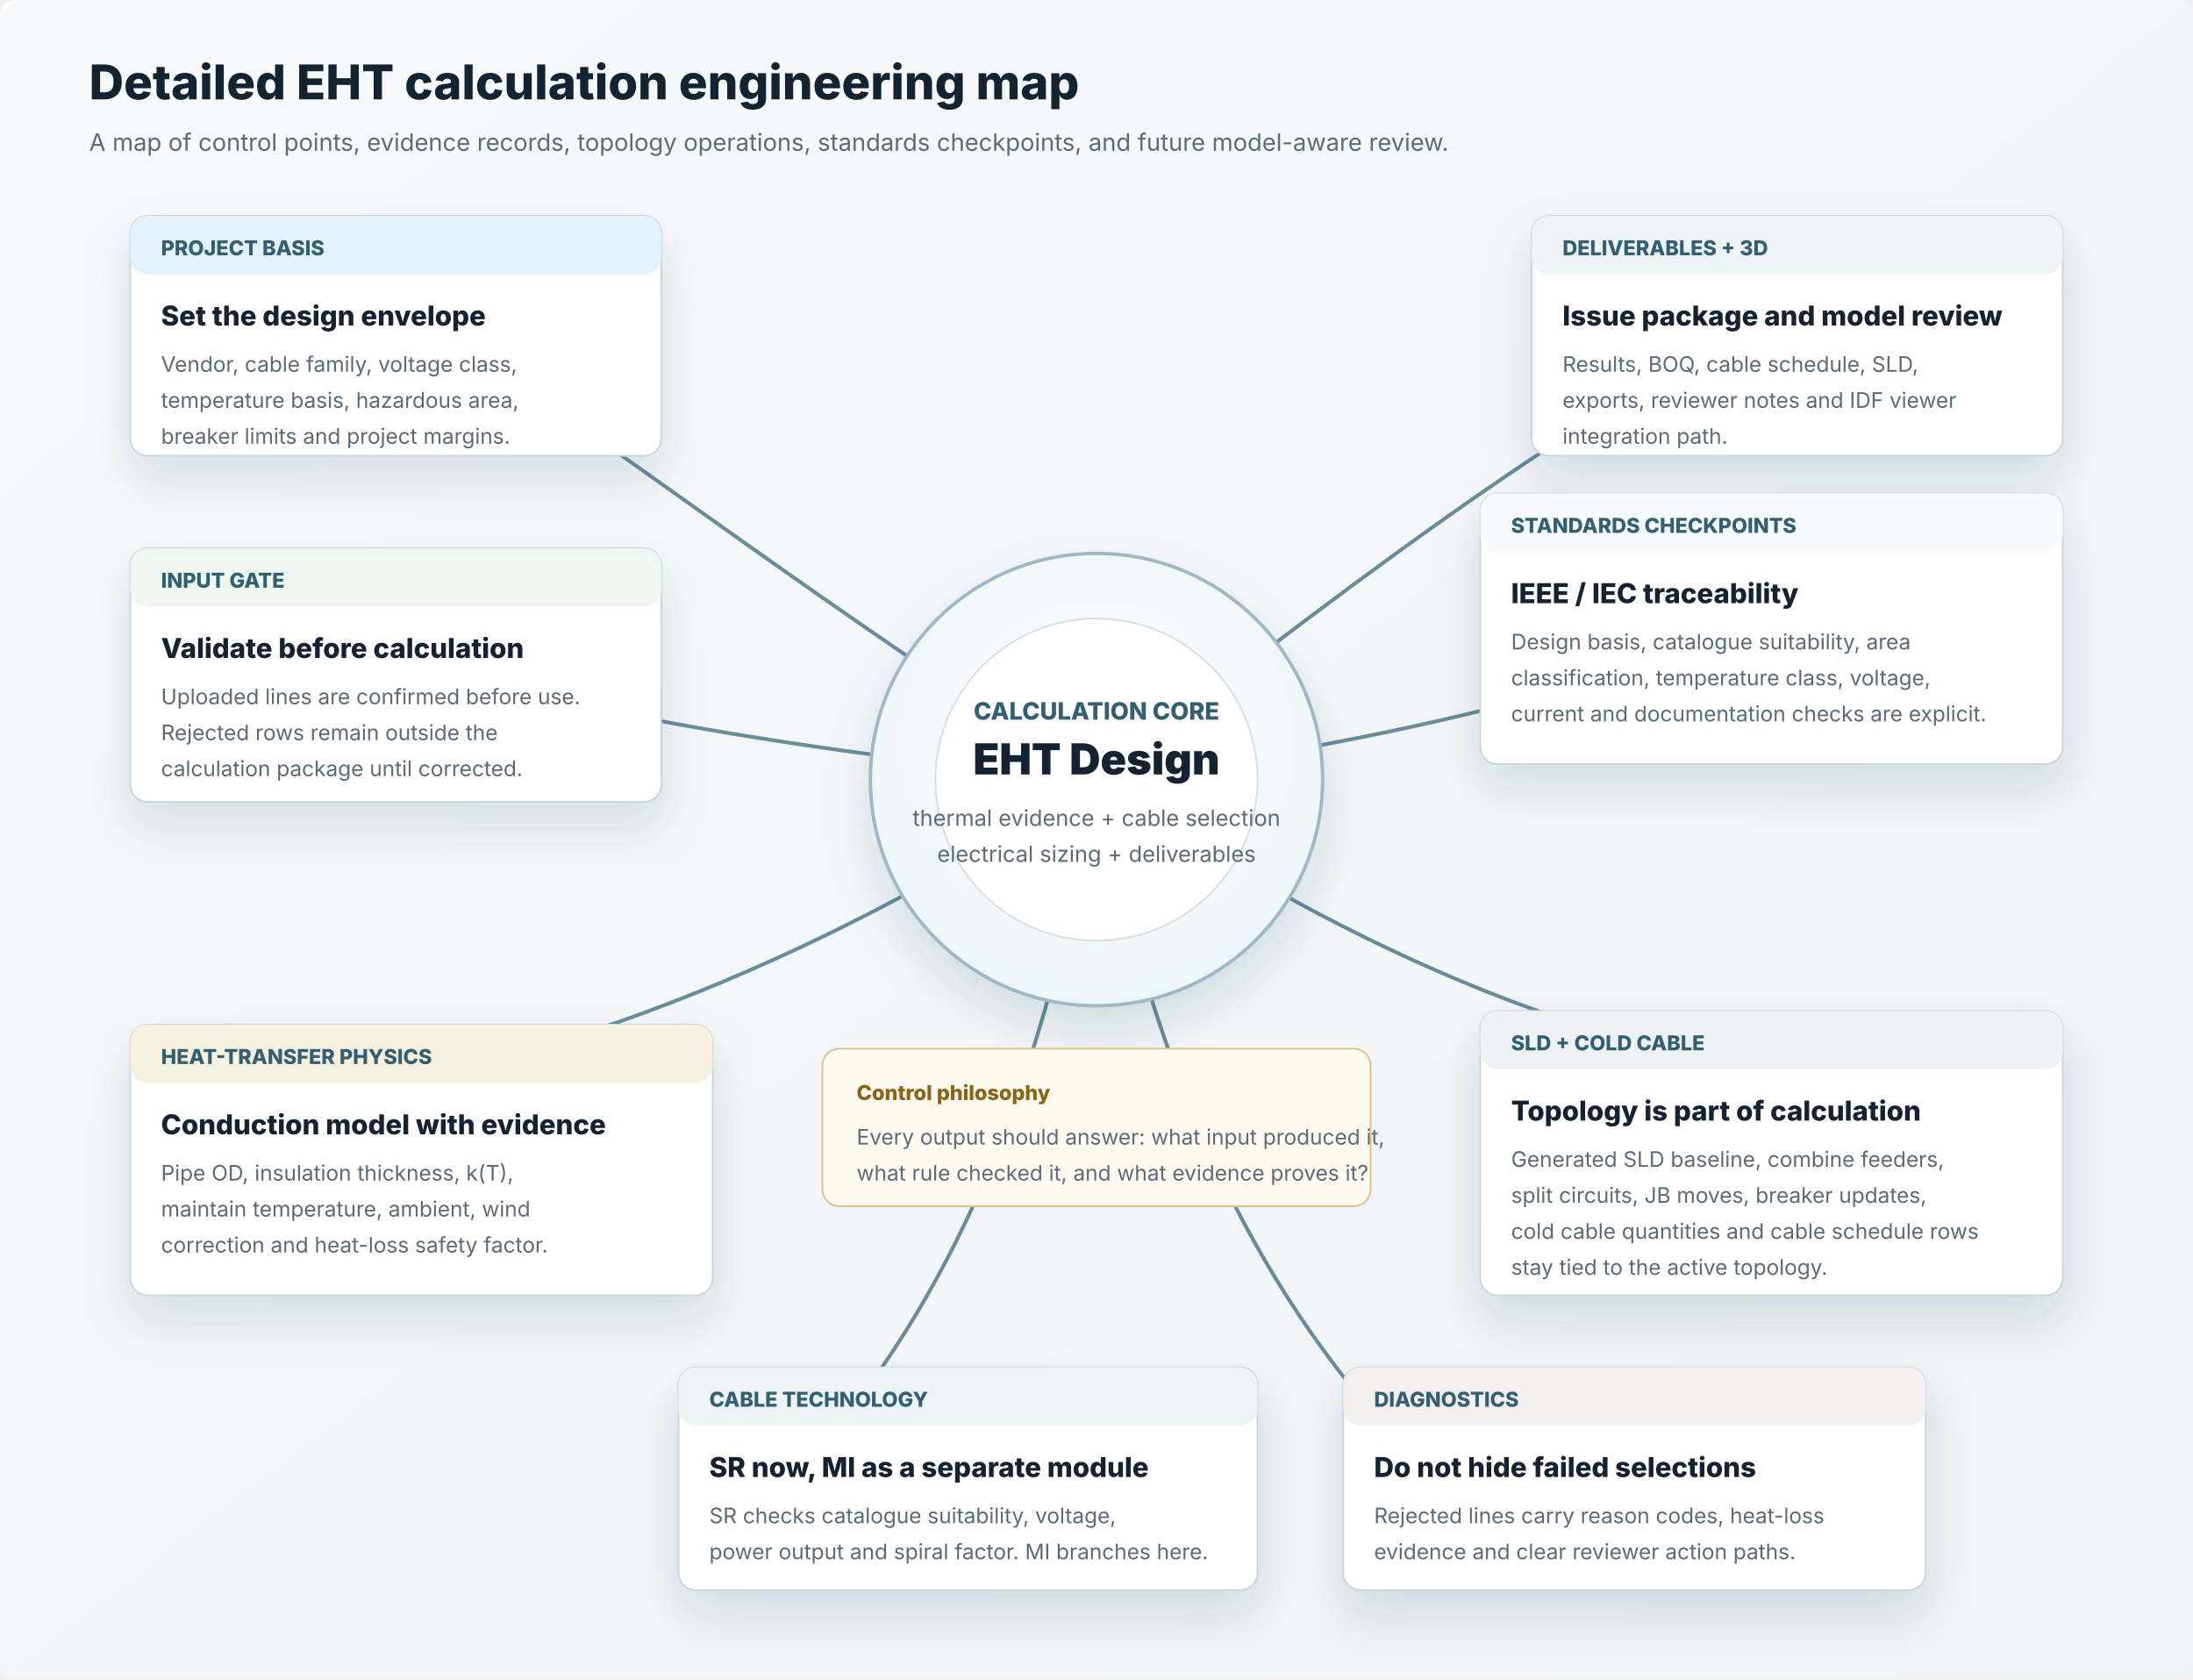
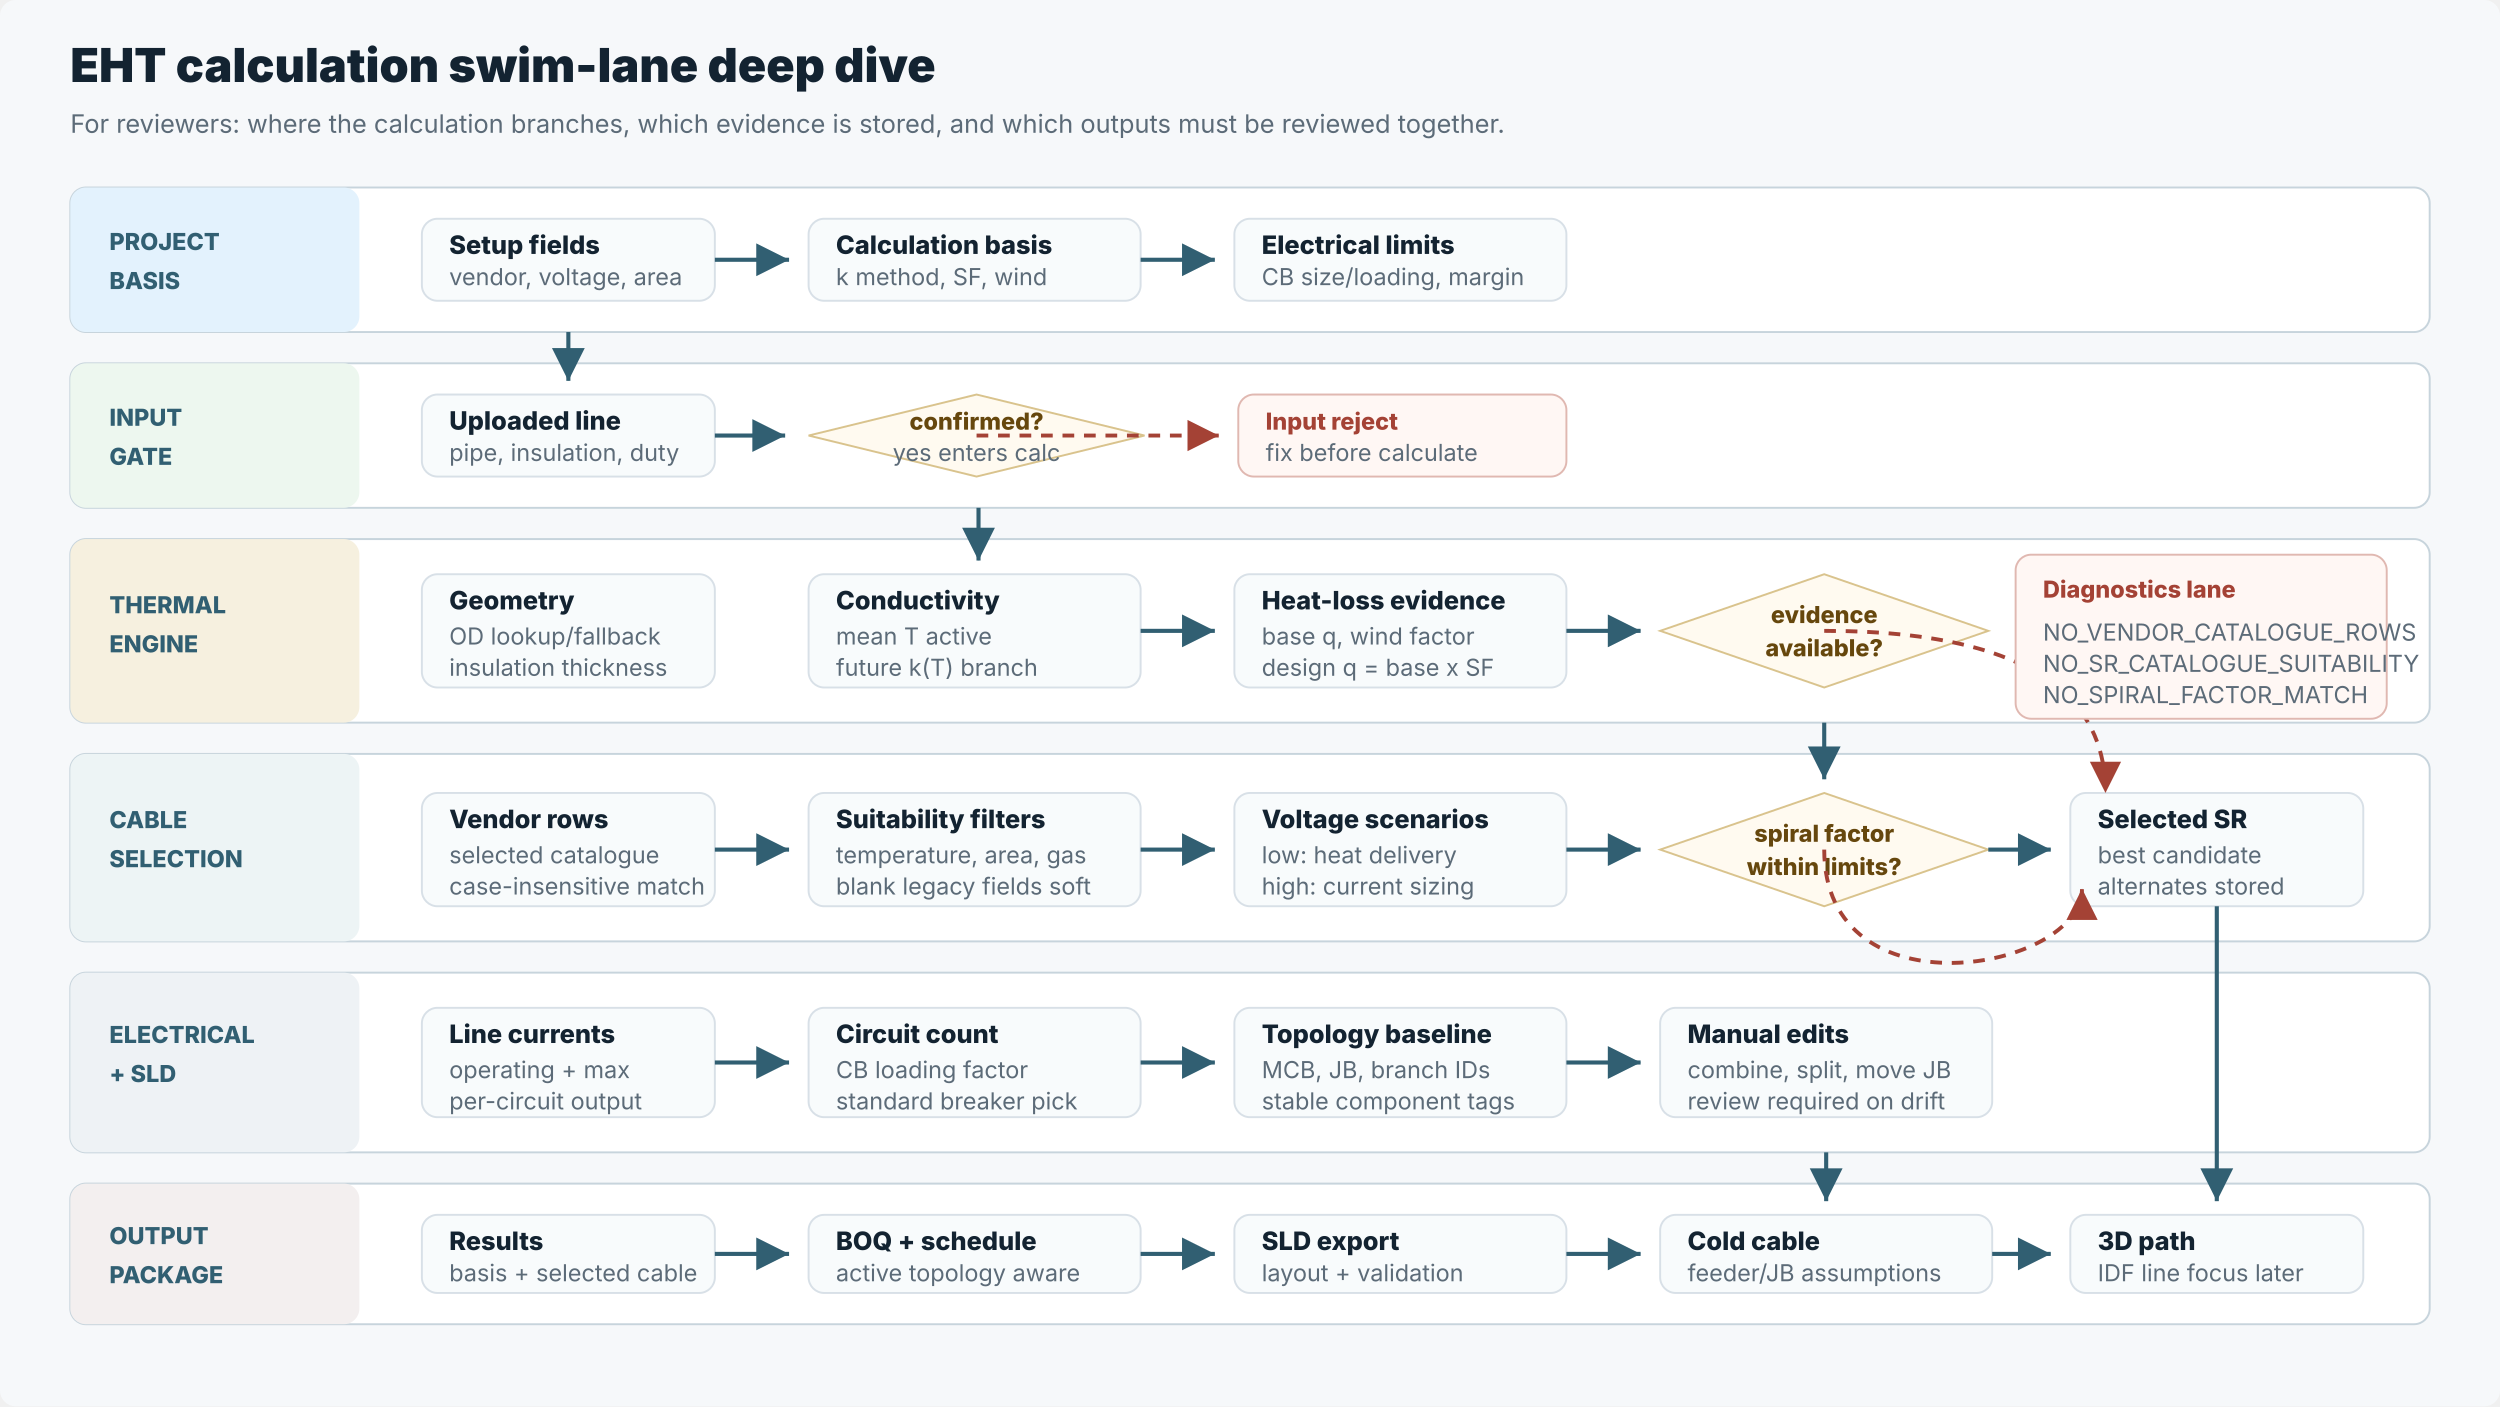
- <svg xmlns="http://www.w3.org/2000/svg" width="1280" height="980" viewBox="0 0 1280 980" role="img" aria-labelledby="title desc">
+ <svg xmlns="http://www.w3.org/2000/svg" width="1280" height="720" viewBox="0 0 1280 720" role="img" aria-labelledby="title desc">
  <defs>
-     <radialGradient id="core" cx="50%" cy="42%" r="70%">
-       <stop offset="0" stop-color="#ffffff" />
-       <stop offset="1" stop-color="#e8f3f6" />
-     </radialGradient>
-     <linearGradient id="paper" x1="0" x2="1" y1="0" y2="1">
-       <stop offset="0" stop-color="#f8fafb" />
-       <stop offset="1" stop-color="#eef3f6" />
-     </linearGradient>
-     <filter id="softShadow" x="-20%" y="-20%" width="140%" height="140%">
-       <feDropShadow dx="0" dy="14" stdDeviation="13" flood-color="#1f3140" flood-opacity=".13" />
-     </filter>
-     <marker id="arrow" markerWidth="10" markerHeight="10" refX="8" refY="5" orient="auto">
-       <path d="M1 1l8 4-8 4z" fill="#315f72" />
+     <marker id="arrow" markerWidth="12" markerHeight="12" refX="10" refY="6" orient="auto">
+       <path d="M2 2l8 4-8 4z" fill="#315f72" />
+     </marker>
+     <marker id="rejectArrow" markerWidth="12" markerHeight="12" refX="10" refY="6" orient="auto">
+       <path d="M2 2l8 4-8 4z" fill="#a44235" />
    </marker>
    <style>
-       .small { font: 800 12px Inter, Arial, sans-serif; fill: #315f72; }
-       .nodeTitle { font: 800 16px Inter, Arial, sans-serif; fill: #132331; }
-       .body { font: 12.5px Inter, Arial, sans-serif; fill: #5c6b78; }
-       .note { font: 800 12px Inter, Arial, sans-serif; fill: #8a6415; }
+       .lane { font: 800 12px Inter, Arial, sans-serif; fill: #315f72; }
+       .node { font: 800 13px Inter, Arial, sans-serif; fill: #132331; }
+       .body { font: 12px Inter, Arial, sans-serif; fill: #5c6b78; }
+       .decision { font: 800 12px Inter, Arial, sans-serif; fill: #66470d; }
+       .reject { font: 800 12px Inter, Arial, sans-serif; fill: #a44235; }
    </style>
  </defs>
-   <rect width="1280" height="980" rx="8" fill="url(#paper)" />
-   <g font-family="Inter, Arial, sans-serif">
-     <text x="52" y="58" font-size="28" font-weight="800" fill="#132331">Detailed EHT calculation engineering map</text>
-     <text x="52" y="88" font-size="14" fill="#5c6b78">A map of control points, evidence records, topology operations, standards checkpoints, and future model-aware review.</text>
-   </g>
-   <g stroke="#315f72" stroke-width="2.2" fill="none" opacity=".7" marker-end="url(#arrow)">
-     <path d="M640 455C502 370 348 252 228 172" />
-     <path d="M640 455C458 438 290 410 160 360" />
-     <path d="M640 455C510 542 344 620 180 640" />
-     <path d="M640 455C610 630 560 748 480 844" />
-     <path d="M640 455C675 632 730 748 820 846" />
-     <path d="M640 455C772 544 922 620 1100 634" />
-     <path d="M640 455C826 432 988 390 1120 324" />
-     <path d="M640 455C770 356 910 244 1052 176" />
-   </g>
-   <g filter="url(#softShadow)">
-     <circle cx="640" cy="455" r="132" fill="url(#core)" stroke="#9eb8c4" stroke-width="2" />
-     <circle cx="640" cy="455" r="94" fill="#ffffff" stroke="#d3e0e6" />
-     <text x="640" y="420" text-anchor="middle" font-family="Inter, Arial, sans-serif" font-size="14" font-weight="800" fill="#315f72">CALCULATION CORE</text>
-     <text x="640" y="452" text-anchor="middle" font-family="Inter, Arial, sans-serif" font-size="25" font-weight="850" fill="#132331">EHT Design</text>
-     <text x="640" y="482" text-anchor="middle" font-family="Inter, Arial, sans-serif" font-size="13" fill="#5c6b78">thermal evidence + cable selection</text>
-     <text x="640" y="503" text-anchor="middle" font-family="Inter, Arial, sans-serif" font-size="13" fill="#5c6b78">electrical sizing + deliverables</text>
-   </g>
-   <g filter="url(#softShadow)">
-     <g transform="translate(76 126)">
-       <rect width="310" height="140" rx="10" fill="#ffffff" stroke="#c7d4dc" />
-       <rect width="310" height="34" rx="10" fill="#e3f2fd" />
-       <text x="18" y="23" class="small">PROJECT BASIS</text>
-       <text x="18" y="64" class="nodeTitle">Set the design envelope</text>
-       <text x="18" y="91" class="body">Vendor, cable family, voltage class,</text>
-       <text x="18" y="112" class="body">temperature basis, hazardous area,</text>
-       <text x="18" y="133" class="body">breaker limits and project margins.</text>
-     </g>
-     <g transform="translate(76 320)">
-       <rect width="310" height="148" rx="10" fill="#ffffff" stroke="#c7d4dc" />
-       <rect width="310" height="34" rx="10" fill="#edf7ef" />
-       <text x="18" y="23" class="small" fill="#287145">INPUT GATE</text>
-       <text x="18" y="64" class="nodeTitle">Validate before calculation</text>
-       <text x="18" y="91" class="body">Uploaded lines are confirmed before use.</text>
-       <text x="18" y="112" class="body">Rejected rows remain outside the</text>
-       <text x="18" y="133" class="body">calculation package until corrected.</text>
-     </g>
-     <g transform="translate(76 598)">
-       <rect width="340" height="158" rx="10" fill="#ffffff" stroke="#c7d4dc" />
-       <rect width="340" height="34" rx="10" fill="#f6f0df" />
-       <text x="18" y="23" class="small">HEAT-TRANSFER PHYSICS</text>
-       <text x="18" y="64" class="nodeTitle">Conduction model with evidence</text>
-       <text x="18" y="91" class="body">Pipe OD, insulation thickness, k(T),</text>
-       <text x="18" y="112" class="body">maintain temperature, ambient, wind</text>
-       <text x="18" y="133" class="body">correction and heat-loss safety factor.</text>
-     </g>
-     <g transform="translate(396 798)">
-       <rect width="338" height="130" rx="10" fill="#ffffff" stroke="#c7d4dc" />
-       <rect width="338" height="34" rx="10" fill="#edf4f5" />
-       <text x="18" y="23" class="small">CABLE TECHNOLOGY</text>
-       <text x="18" y="64" class="nodeTitle">SR now, MI as a separate module</text>
-       <text x="18" y="91" class="body">SR checks catalogue suitability, voltage,</text>
-       <text x="18" y="112" class="body">power output and spiral factor. MI branches here.</text>
-     </g>
-     <g transform="translate(784 798)">
-       <rect width="340" height="130" rx="10" fill="#ffffff" stroke="#c7d4dc" />
-       <rect width="340" height="34" rx="10" fill="#f3efef" />
-       <text x="18" y="23" class="small">DIAGNOSTICS</text>
-       <text x="18" y="64" class="nodeTitle">Do not hide failed selections</text>
-       <text x="18" y="91" class="body">Rejected lines carry reason codes, heat-loss</text>
-       <text x="18" y="112" class="body">evidence and clear reviewer action paths.</text>
-     </g>
-     <g transform="translate(864 590)">
-       <rect width="340" height="166" rx="10" fill="#ffffff" stroke="#c7d4dc" />
-       <rect width="340" height="34" rx="10" fill="#eef2f5" />
-       <text x="18" y="23" class="small">SLD + COLD CABLE</text>
-       <text x="18" y="64" class="nodeTitle">Topology is part of calculation</text>
-       <text x="18" y="91" class="body">Generated SLD baseline, combine feeders,</text>
-       <text x="18" y="112" class="body">split circuits, JB moves, breaker updates,</text>
-       <text x="18" y="133" class="body">cold cable quantities and cable schedule rows</text>
-       <text x="18" y="154" class="body">stay tied to the active topology.</text>
-     </g>
-     <g transform="translate(864 288)">
-       <rect width="340" height="158" rx="10" fill="#ffffff" stroke="#c7d4dc" />
-       <rect width="340" height="34" rx="10" fill="#f8fbfc" />
-       <text x="18" y="23" class="small">STANDARDS CHECKPOINTS</text>
-       <text x="18" y="64" class="nodeTitle">IEEE / IEC traceability</text>
-       <text x="18" y="91" class="body">Design basis, catalogue suitability, area</text>
-       <text x="18" y="112" class="body">classification, temperature class, voltage,</text>
-       <text x="18" y="133" class="body">current and documentation checks are explicit.</text>
-     </g>
-     <g transform="translate(894 126)">
-       <rect width="310" height="140" rx="10" fill="#ffffff" stroke="#c7d4dc" />
-       <rect width="310" height="34" rx="10" fill="#eef3f6" />
-       <text x="18" y="23" class="small">DELIVERABLES + 3D</text>
-       <text x="18" y="64" class="nodeTitle">Issue package and model review</text>
-       <text x="18" y="91" class="body">Results, BOQ, cable schedule, SLD,</text>
-       <text x="18" y="112" class="body">exports, reviewer notes and IDF viewer</text>
-       <text x="18" y="133" class="body">integration path.</text>
-     </g>
-   </g>
-   <g font-family="Inter, Arial, sans-serif">
-     <rect x="480" y="612" width="320" height="92" rx="10" fill="#fffaf0" stroke="#d9c38d" />
-     <text x="500" y="642" class="note">Control philosophy</text>
-     <text x="500" y="668" class="body">Every output should answer: what input produced it,</text>
-     <text x="500" y="689" class="body">what rule checked it, and what evidence proves it?</text>
+   <rect width="1280" height="720" rx="8" fill="#f6f8fa" />
+   <text x="36" y="42" font-family="Inter, Arial, sans-serif" font-size="24" font-weight="850" fill="#132331">EHT calculation swim-lane deep dive</text>
+   <text x="36" y="68" font-family="Inter, Arial, sans-serif" font-size="13" fill="#5c6b78">For reviewers: where the calculation branches, which evidence is stored, and which outputs must be reviewed together.</text>
+   <g>
+     <rect x="36" y="96" width="1208" height="74" rx="8" fill="#ffffff" stroke="#c7d4dc" />
+     <rect x="36" y="96" width="148" height="74" rx="8" fill="#e3f2fd" />
+     <text x="56" y="128" class="lane">PROJECT</text>
+     <text x="56" y="148" class="lane">BASIS</text>
+     <g transform="translate(216 112)">
+       <rect width="150" height="42" rx="8" fill="#f8fbfc" stroke="#d8e0e7" />
+       <text x="14" y="18" class="node">Setup fields</text>
+       <text x="14" y="34" class="body">vendor, voltage, area</text>
+     </g>
+     <g transform="translate(414 112)">
+       <rect width="170" height="42" rx="8" fill="#f8fbfc" stroke="#d8e0e7" />
+       <text x="14" y="18" class="node">Calculation basis</text>
+       <text x="14" y="34" class="body">k method, SF, wind</text>
+     </g>
+     <g transform="translate(632 112)">
+       <rect width="170" height="42" rx="8" fill="#f8fbfc" stroke="#d8e0e7" />
+       <text x="14" y="18" class="node">Electrical limits</text>
+       <text x="14" y="34" class="body">CB size/loading, margin</text>
+     </g>
+   </g>
+   <g>
+     <rect x="36" y="186" width="1208" height="74" rx="8" fill="#ffffff" stroke="#c7d4dc" />
+     <rect x="36" y="186" width="148" height="74" rx="8" fill="#edf7ef" />
+     <text x="56" y="218" class="lane">INPUT</text>
+     <text x="56" y="238" class="lane">GATE</text>
+     <g transform="translate(216 202)">
+       <rect width="150" height="42" rx="8" fill="#f8fbfc" stroke="#d8e0e7" />
+       <text x="14" y="18" class="node">Uploaded line</text>
+       <text x="14" y="34" class="body">pipe, insulation, duty</text>
+     </g>
+     <g transform="translate(414 202)">
+       <path d="M86 0l86 21-86 21L0 21z" fill="#fffaf0" stroke="#d9c38d" />
+       <text x="86" y="18" text-anchor="middle" class="decision">confirmed?</text>
+       <text x="86" y="34" text-anchor="middle" class="body">yes enters calc</text>
+     </g>
+     <g transform="translate(634 202)">
+       <rect width="168" height="42" rx="8" fill="#fff7f4" stroke="#e0b8b1" />
+       <text x="14" y="18" class="reject">Input reject</text>
+       <text x="14" y="34" class="body">fix before calculate</text>
+     </g>
+   </g>
+   <g>
+     <rect x="36" y="276" width="1208" height="94" rx="8" fill="#ffffff" stroke="#c7d4dc" />
+     <rect x="36" y="276" width="148" height="94" rx="8" fill="#f6f0df" />
+     <text x="56" y="314" class="lane">THERMAL</text>
+     <text x="56" y="334" class="lane">ENGINE</text>
+     <g transform="translate(216 294)">
+       <rect width="150" height="58" rx="8" fill="#f8fbfc" stroke="#d8e0e7" />
+       <text x="14" y="18" class="node">Geometry</text>
+       <text x="14" y="36" class="body">OD lookup/fallback</text>
+       <text x="14" y="52" class="body">insulation thickness</text>
+     </g>
+     <g transform="translate(414 294)">
+       <rect width="170" height="58" rx="8" fill="#f8fbfc" stroke="#d8e0e7" />
+       <text x="14" y="18" class="node">Conductivity</text>
+       <text x="14" y="36" class="body">mean T active</text>
+       <text x="14" y="52" class="body">future k(T) branch</text>
+     </g>
+     <g transform="translate(632 294)">
+       <rect width="170" height="58" rx="8" fill="#f8fbfc" stroke="#d8e0e7" />
+       <text x="14" y="18" class="node">Heat-loss evidence</text>
+       <text x="14" y="36" class="body">base q, wind factor</text>
+       <text x="14" y="52" class="body">design q = base x SF</text>
+     </g>
+     <g transform="translate(850 294)">
+       <path d="M84 0l84 29-84 29L0 29z" fill="#fffaf0" stroke="#d9c38d" />
+       <text x="84" y="25" text-anchor="middle" class="decision">evidence</text>
+       <text x="84" y="42" text-anchor="middle" class="decision">available?</text>
+     </g>
+   </g>
+   <g>
+     <rect x="36" y="386" width="1208" height="96" rx="8" fill="#ffffff" stroke="#c7d4dc" />
+     <rect x="36" y="386" width="148" height="96" rx="8" fill="#edf4f5" />
+     <text x="56" y="424" class="lane">CABLE</text>
+     <text x="56" y="444" class="lane">SELECTION</text>
+     <g transform="translate(216 406)">
+       <rect width="150" height="58" rx="8" fill="#f8fbfc" stroke="#d8e0e7" />
+       <text x="14" y="18" class="node">Vendor rows</text>
+       <text x="14" y="36" class="body">selected catalogue</text>
+       <text x="14" y="52" class="body">case-insensitive match</text>
+     </g>
+     <g transform="translate(414 406)">
+       <rect width="170" height="58" rx="8" fill="#f8fbfc" stroke="#d8e0e7" />
+       <text x="14" y="18" class="node">Suitability filters</text>
+       <text x="14" y="36" class="body">temperature, area, gas</text>
+       <text x="14" y="52" class="body">blank legacy fields soft</text>
+     </g>
+     <g transform="translate(632 406)">
+       <rect width="170" height="58" rx="8" fill="#f8fbfc" stroke="#d8e0e7" />
+       <text x="14" y="18" class="node">Voltage scenarios</text>
+       <text x="14" y="36" class="body">low: heat delivery</text>
+       <text x="14" y="52" class="body">high: current sizing</text>
+     </g>
+     <g transform="translate(850 406)">
+       <path d="M84 0l84 29-84 29L0 29z" fill="#fffaf0" stroke="#d9c38d" />
+       <text x="84" y="25" text-anchor="middle" class="decision">spiral factor</text>
+       <text x="84" y="42" text-anchor="middle" class="decision">within limits?</text>
+     </g>
+     <g transform="translate(1060 406)">
+       <rect width="150" height="58" rx="8" fill="#f8fbfc" stroke="#d8e0e7" />
+       <text x="14" y="18" class="node">Selected SR</text>
+       <text x="14" y="36" class="body">best candidate</text>
+       <text x="14" y="52" class="body">alternates stored</text>
+     </g>
+   </g>
+   <g>
+     <rect x="36" y="498" width="1208" height="92" rx="8" fill="#ffffff" stroke="#c7d4dc" />
+     <rect x="36" y="498" width="148" height="92" rx="8" fill="#eef2f5" />
+     <text x="56" y="534" class="lane">ELECTRICAL</text>
+     <text x="56" y="554" class="lane">+ SLD</text>
+     <g transform="translate(216 516)">
+       <rect width="150" height="56" rx="8" fill="#f8fbfc" stroke="#d8e0e7" />
+       <text x="14" y="18" class="node">Line currents</text>
+       <text x="14" y="36" class="body">operating + max</text>
+       <text x="14" y="52" class="body">per-circuit output</text>
+     </g>
+     <g transform="translate(414 516)">
+       <rect width="170" height="56" rx="8" fill="#f8fbfc" stroke="#d8e0e7" />
+       <text x="14" y="18" class="node">Circuit count</text>
+       <text x="14" y="36" class="body">CB loading factor</text>
+       <text x="14" y="52" class="body">standard breaker pick</text>
+     </g>
+     <g transform="translate(632 516)">
+       <rect width="170" height="56" rx="8" fill="#f8fbfc" stroke="#d8e0e7" />
+       <text x="14" y="18" class="node">Topology baseline</text>
+       <text x="14" y="36" class="body">MCB, JB, branch IDs</text>
+       <text x="14" y="52" class="body">stable component tags</text>
+     </g>
+     <g transform="translate(850 516)">
+       <rect width="170" height="56" rx="8" fill="#f8fbfc" stroke="#d8e0e7" />
+       <text x="14" y="18" class="node">Manual edits</text>
+       <text x="14" y="36" class="body">combine, split, move JB</text>
+       <text x="14" y="52" class="body">review required on drift</text>
+     </g>
+   </g>
+   <g>
+     <rect x="36" y="606" width="1208" height="72" rx="8" fill="#ffffff" stroke="#c7d4dc" />
+     <rect x="36" y="606" width="148" height="72" rx="8" fill="#f3efef" />
+     <text x="56" y="637" class="lane">OUTPUT</text>
+     <text x="56" y="657" class="lane">PACKAGE</text>
+     <g transform="translate(216 622)">
+       <rect width="150" height="40" rx="8" fill="#f8fbfc" stroke="#d8e0e7" />
+       <text x="14" y="18" class="node">Results</text>
+       <text x="14" y="34" class="body">basis + selected cable</text>
+     </g>
+     <g transform="translate(414 622)">
+       <rect width="170" height="40" rx="8" fill="#f8fbfc" stroke="#d8e0e7" />
+       <text x="14" y="18" class="node">BOQ + schedule</text>
+       <text x="14" y="34" class="body">active topology aware</text>
+     </g>
+     <g transform="translate(632 622)">
+       <rect width="170" height="40" rx="8" fill="#f8fbfc" stroke="#d8e0e7" />
+       <text x="14" y="18" class="node">SLD export</text>
+       <text x="14" y="34" class="body">layout + validation</text>
+     </g>
+     <g transform="translate(850 622)">
+       <rect width="170" height="40" rx="8" fill="#f8fbfc" stroke="#d8e0e7" />
+       <text x="14" y="18" class="node">Cold cable</text>
+       <text x="14" y="34" class="body">feeder/JB assumptions</text>
+     </g>
+     <g transform="translate(1060 622)">
+       <rect width="150" height="40" rx="8" fill="#f8fbfc" stroke="#d8e0e7" />
+       <text x="14" y="18" class="node">3D path</text>
+       <text x="14" y="34" class="body">IDF line focus later</text>
+     </g>
+   </g>
+   <g stroke="#315f72" stroke-width="2.1" fill="none" marker-end="url(#arrow)">
+     <path d="M366 133h38" />
+     <path d="M584 133h38" />
+     <path d="M291 170v25" />
+     <path d="M366 223h36" />
+     <path d="M501 260v27" />
+     <path d="M584 323h38" />
+     <path d="M802 323h38" />
+     <path d="M934 370v29" />
+     <path d="M366 435h38" />
+     <path d="M584 435h38" />
+     <path d="M802 435h38" />
+     <path d="M1018 435h32" />
+     <path d="M1135 464v151" />
+     <path d="M366 544h38" />
+     <path d="M584 544h38" />
+     <path d="M802 544h38" />
+     <path d="M935 590v25" />
+     <path d="M366 642h38" />
+     <path d="M584 642h38" />
+     <path d="M802 642h38" />
+     <path d="M1020 642h30" />
+   </g>
+   <g stroke="#a44235" stroke-width="2" fill="none" stroke-dasharray="6 5" marker-end="url(#rejectArrow)">
+     <path d="M500 223h124" />
+     <path d="M934 323c130 0 144 52 144 83" />
+     <path d="M934 435c0 86 132 62 132 20" />
+   </g>
+   <g transform="translate(1032 284)">
+     <rect width="190" height="84" rx="8" fill="#fff7f4" stroke="#e0b8b1" />
+     <text x="14" y="22" class="reject">Diagnostics lane</text>
+     <text x="14" y="44" class="body">NO_VENDOR_CATALOGUE_ROWS</text>
+     <text x="14" y="60" class="body">NO_SR_CATALOGUE_SUITABILITY</text>
+     <text x="14" y="76" class="body">NO_SPIRAL_FACTOR_MATCH</text>
  </g>
</svg>
